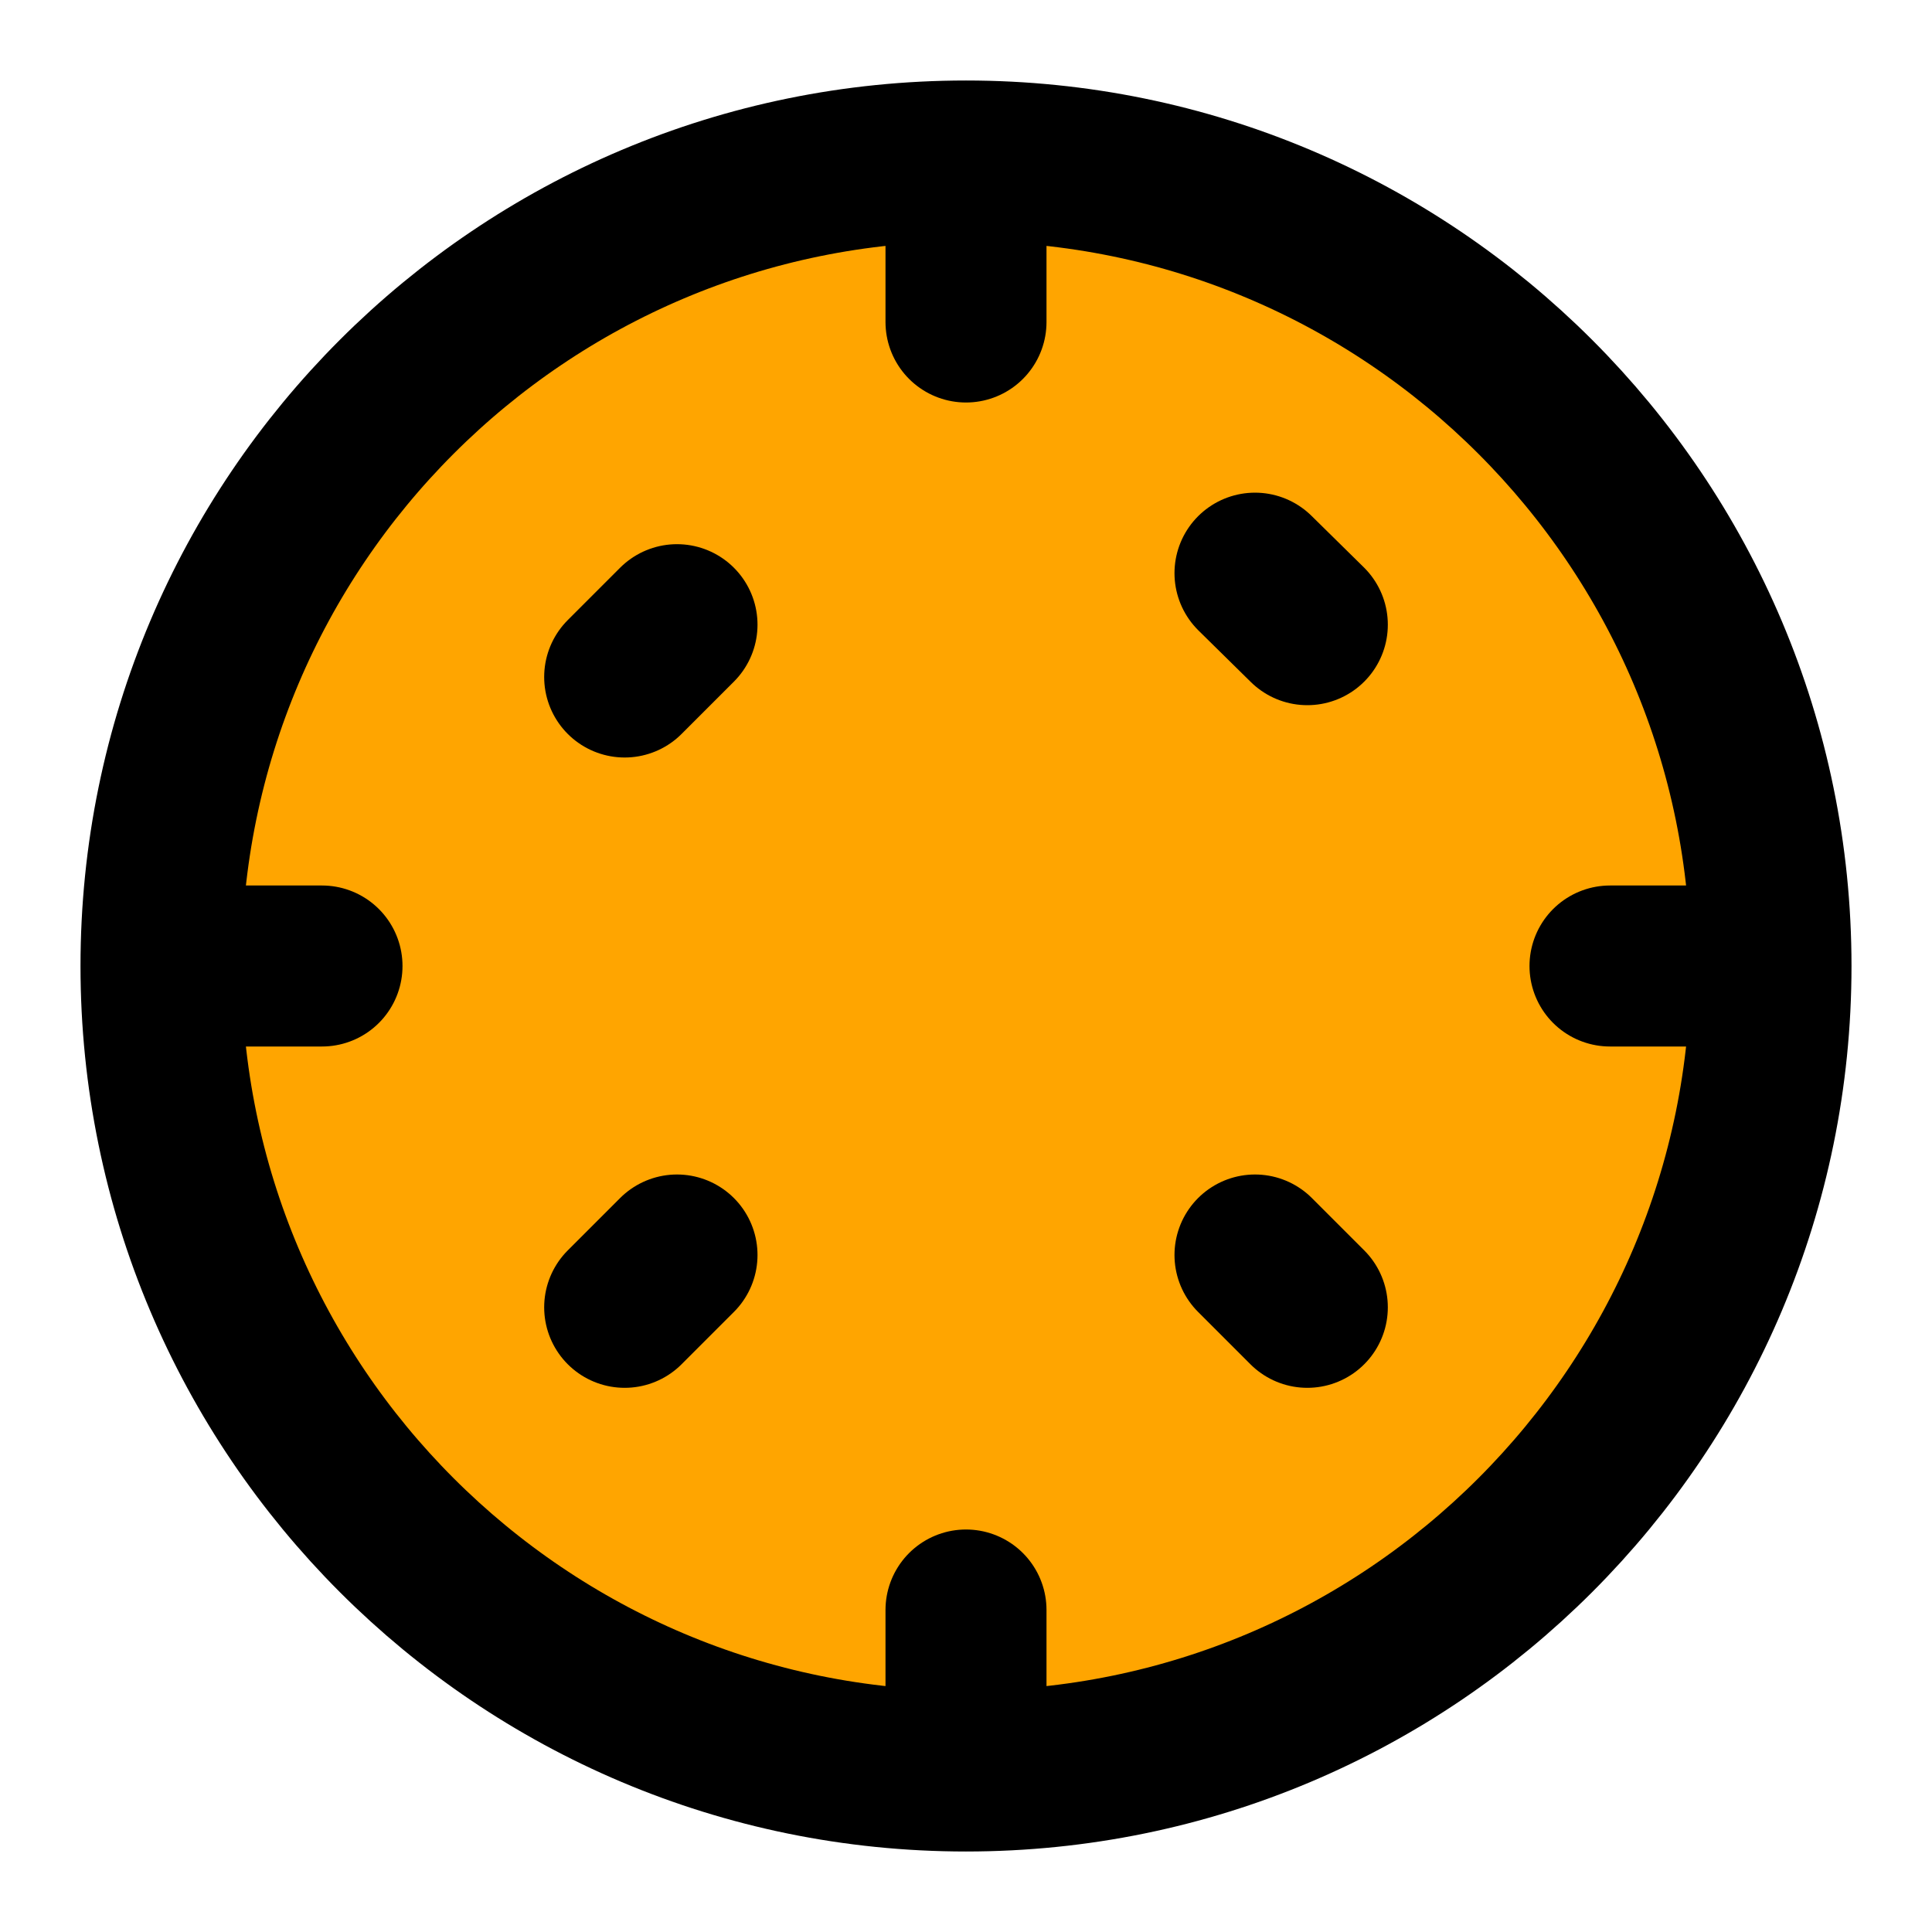
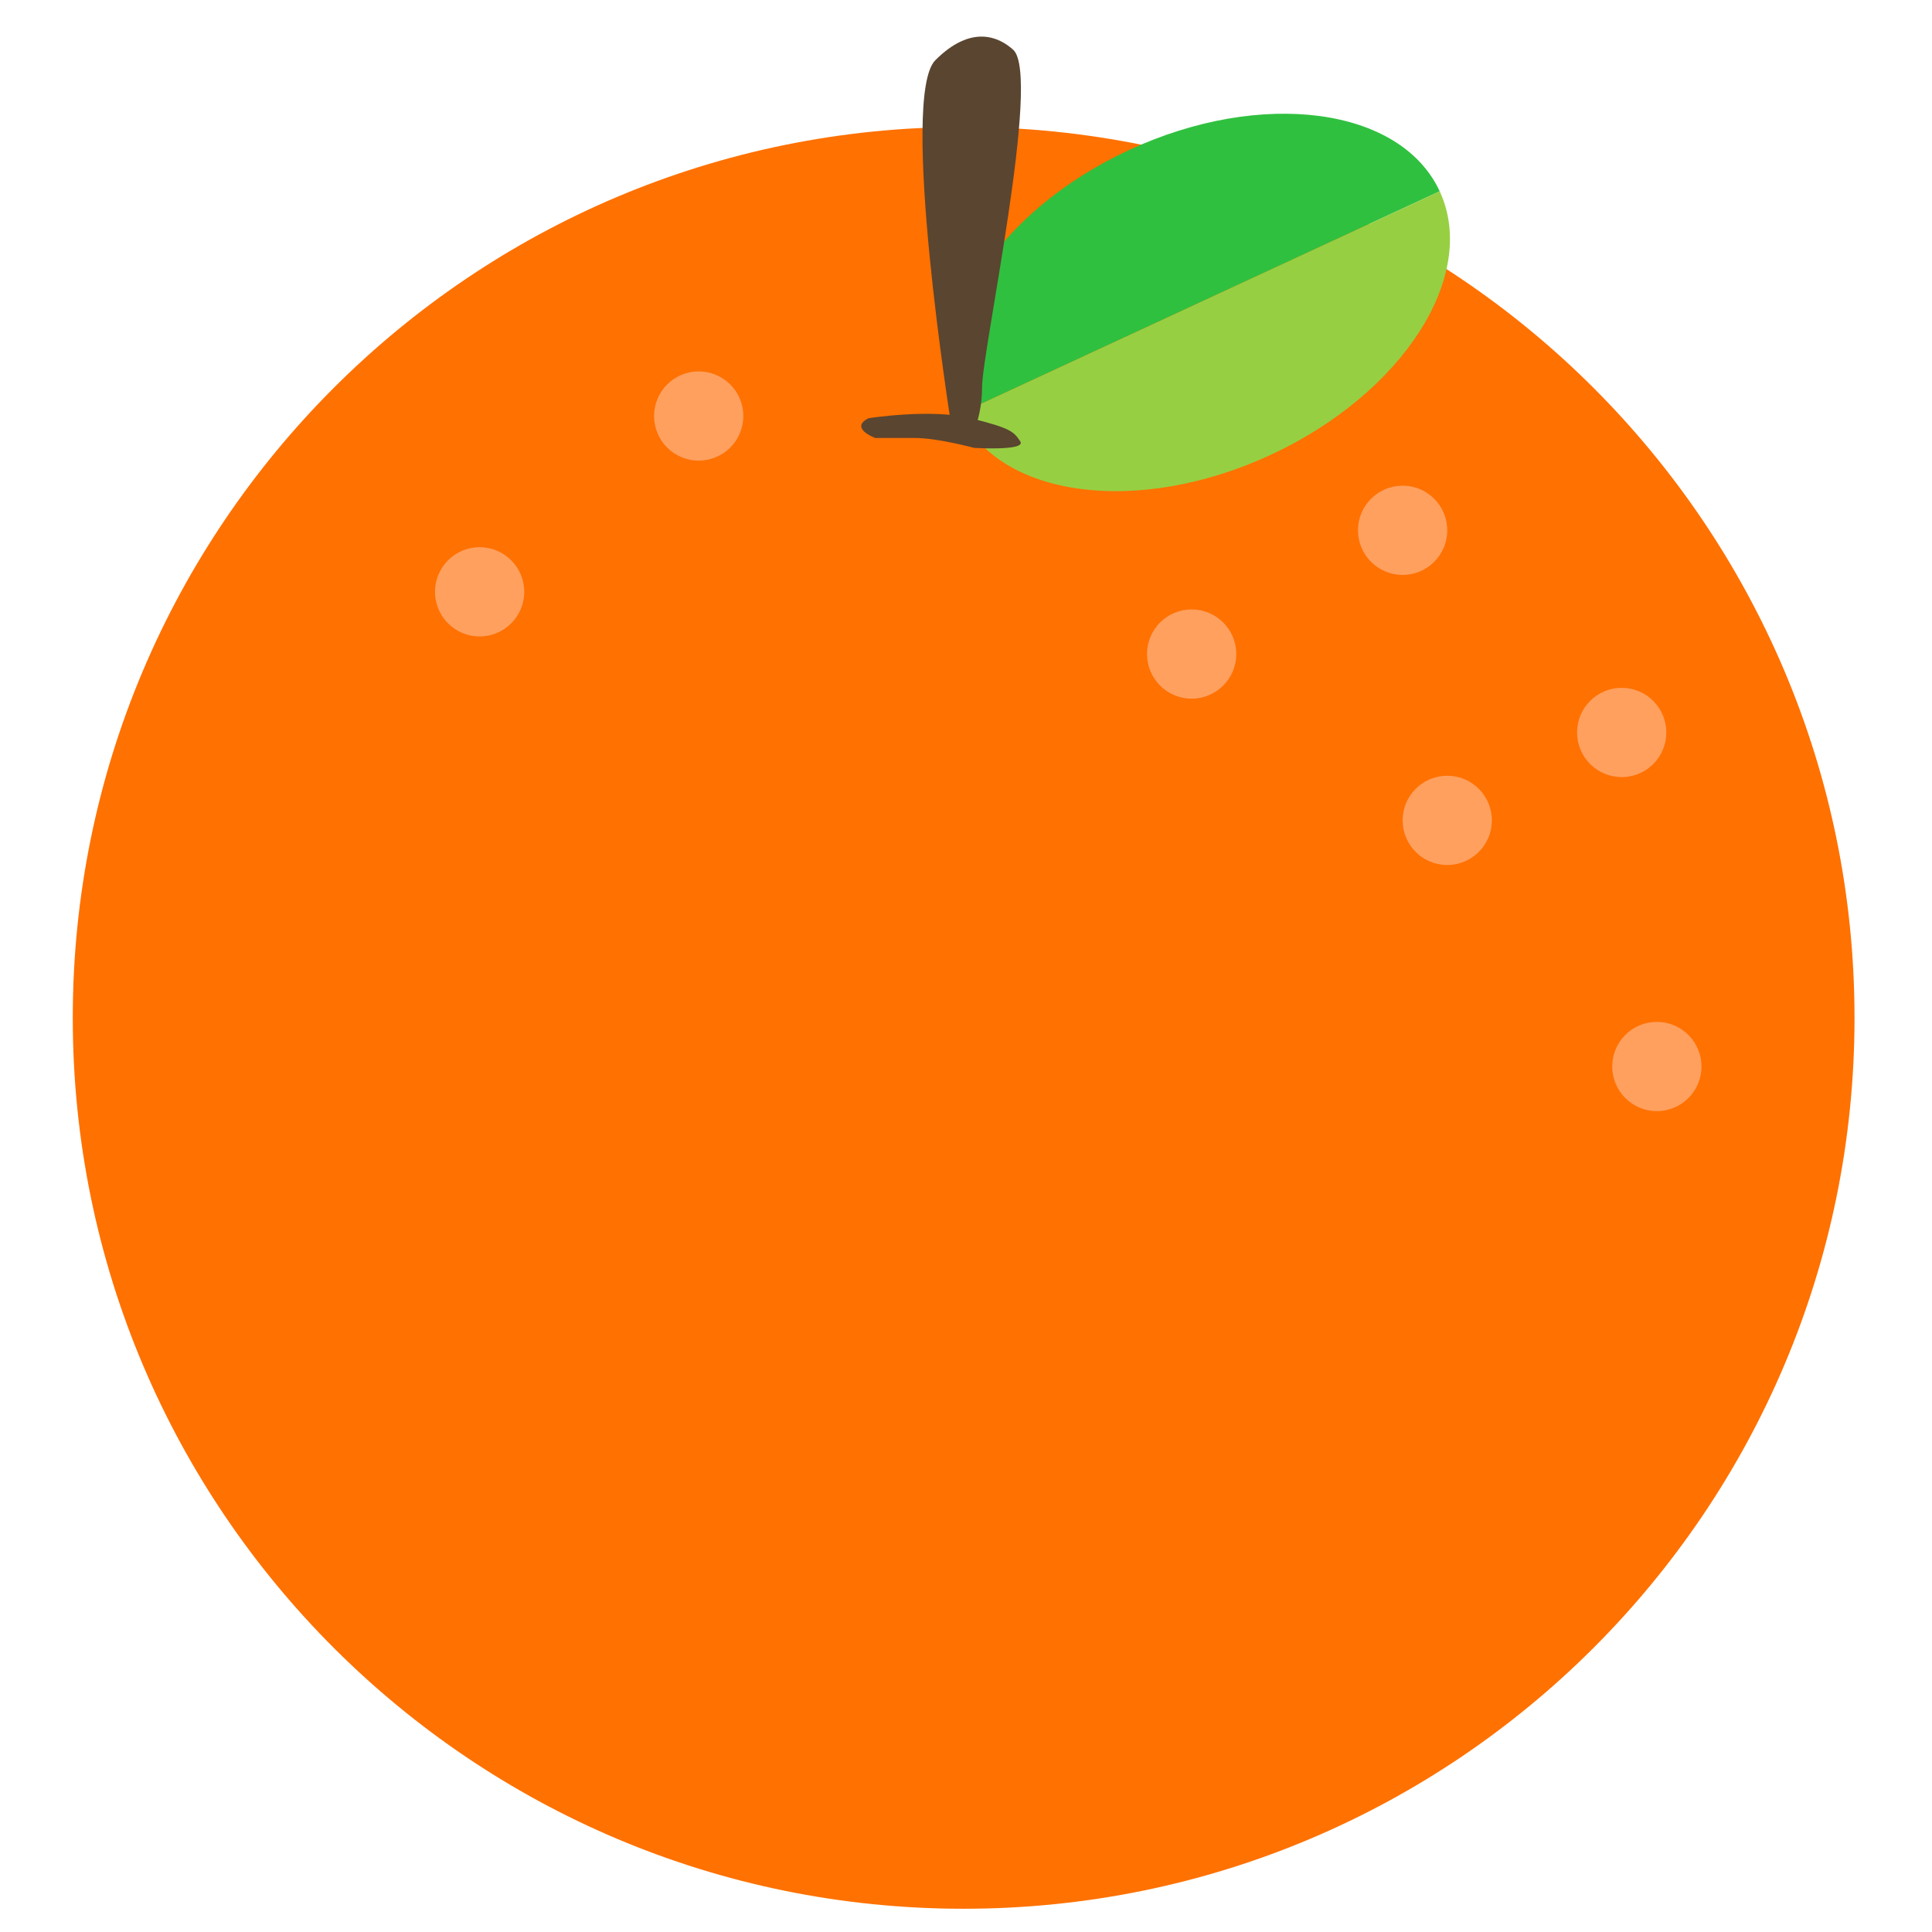
- <svg xmlns="http://www.w3.org/2000/svg" width="100" height="100" viewBox="0 0 24 24" fill="none" stroke="black" stroke-width="2">
-   <circle cx="12" cy="12" r="10" fill="#FFA500" />
-   <path d="M12 4V3" stroke="black" stroke-width="2" stroke-linecap="round" />
-   <path d="M12 21V20" stroke="black" stroke-width="2" stroke-linecap="round" />
-   <path d="M4 12H3" stroke="black" stroke-width="2" stroke-linecap="round" />
-   <path d="M21 12H20" stroke="black" stroke-width="2" stroke-linecap="round" />
-   <path d="M16.24 7.76L15.59 7.12" stroke="black" stroke-width="2" stroke-linecap="round" />
-   <path d="M8.41 15.59L7.76 16.24" stroke="black" stroke-width="2" stroke-linecap="round" />
-   <path d="M16.24 16.24L15.59 15.59" stroke="black" stroke-width="2" stroke-linecap="round" />
-   <path d="M8.41 7.76L7.76 8.41" stroke="black" stroke-width="2" stroke-linecap="round" />
+ <svg xmlns="http://www.w3.org/2000/svg" width="800px" height="800px" viewBox="0 0 1024 1024" class="icon" version="1.1">
+   <path d="M510.751 539.494m-472.182 0a472.182 472.182 0 1 0 944.364 0 472.182 472.182 0 1 0-944.364 0Z" fill="#FF7100" />
+   <path d="M508.79 219.228c-20.685-44.636 19.466-107.203 89.687-139.745 70.216-32.543 143.908-22.733 164.598 21.903L508.79 219.228z" fill="#30C03F" />
+   <path d="M508.79 219.228c20.685 44.636 94.377 54.446 164.598 21.903 70.216-32.543 110.372-95.104 89.687-139.745L508.79 219.228z" fill="#97CF43" />
+   <path d="M370.324 220.498m-23.654 0a23.654 23.654 0 1 0 47.309 0 23.654 23.654 0 1 0-47.309 0Z" fill="#FFA05F" />
+   <path d="M254.208 313.677m-23.654 0a23.654 23.654 0 1 0 47.309 0 23.654 23.654 0 1 0-47.309 0Z" fill="#FFA05F" />
+   <path d="M743.414 281.068m-23.654 0a23.654 23.654 0 1 0 47.309 0 23.654 23.654 0 1 0-47.309 0Z" fill="#FFA05F" />
+   <path d="M859.53 388.224m-23.654 0a23.654 23.654 0 1 0 47.309 0 23.654 23.654 0 1 0-47.309 0Z" fill="#FFA05F" />
+   <path d="M767.068 434.816m-23.654 0a23.654 23.654 0 1 0 47.309 0 23.654 23.654 0 1 0-47.309 0Z" fill="#FFA05F" />
+   <path d="M631.593 346.655m-23.654 0a23.654 23.654 0 1 0 47.309 0 23.654 23.654 0 1 0-47.309 0Z" fill="#FFA05F" />
+   <path d="M878.167 565.268m-23.654 0a23.654 23.654 0 1 0 47.309 0 23.654 23.654 0 1 0-47.309 0Z" fill="#FFA05F" />
+   <path d="M504.023 224.353s-27.494-173.225-8.248-192.471 33.91-12.17 41.247-5.499c15.124 13.747-16.497 159.478-16.497 178.724 0 19.246-8.248 38.492-16.502 19.246z" fill="#5A4530" />
+   <path d="M460.37 221.66s33.198-5.243 54.164 0c20.966 5.243 22.712 6.989 26.209 12.232 3.492 5.243-24.458 3.492-24.458 3.492s-19.22-5.243-31.447-5.243H463.872s-13.983-5.238-3.502-10.481z" fill="#5A4530" />
</svg>
